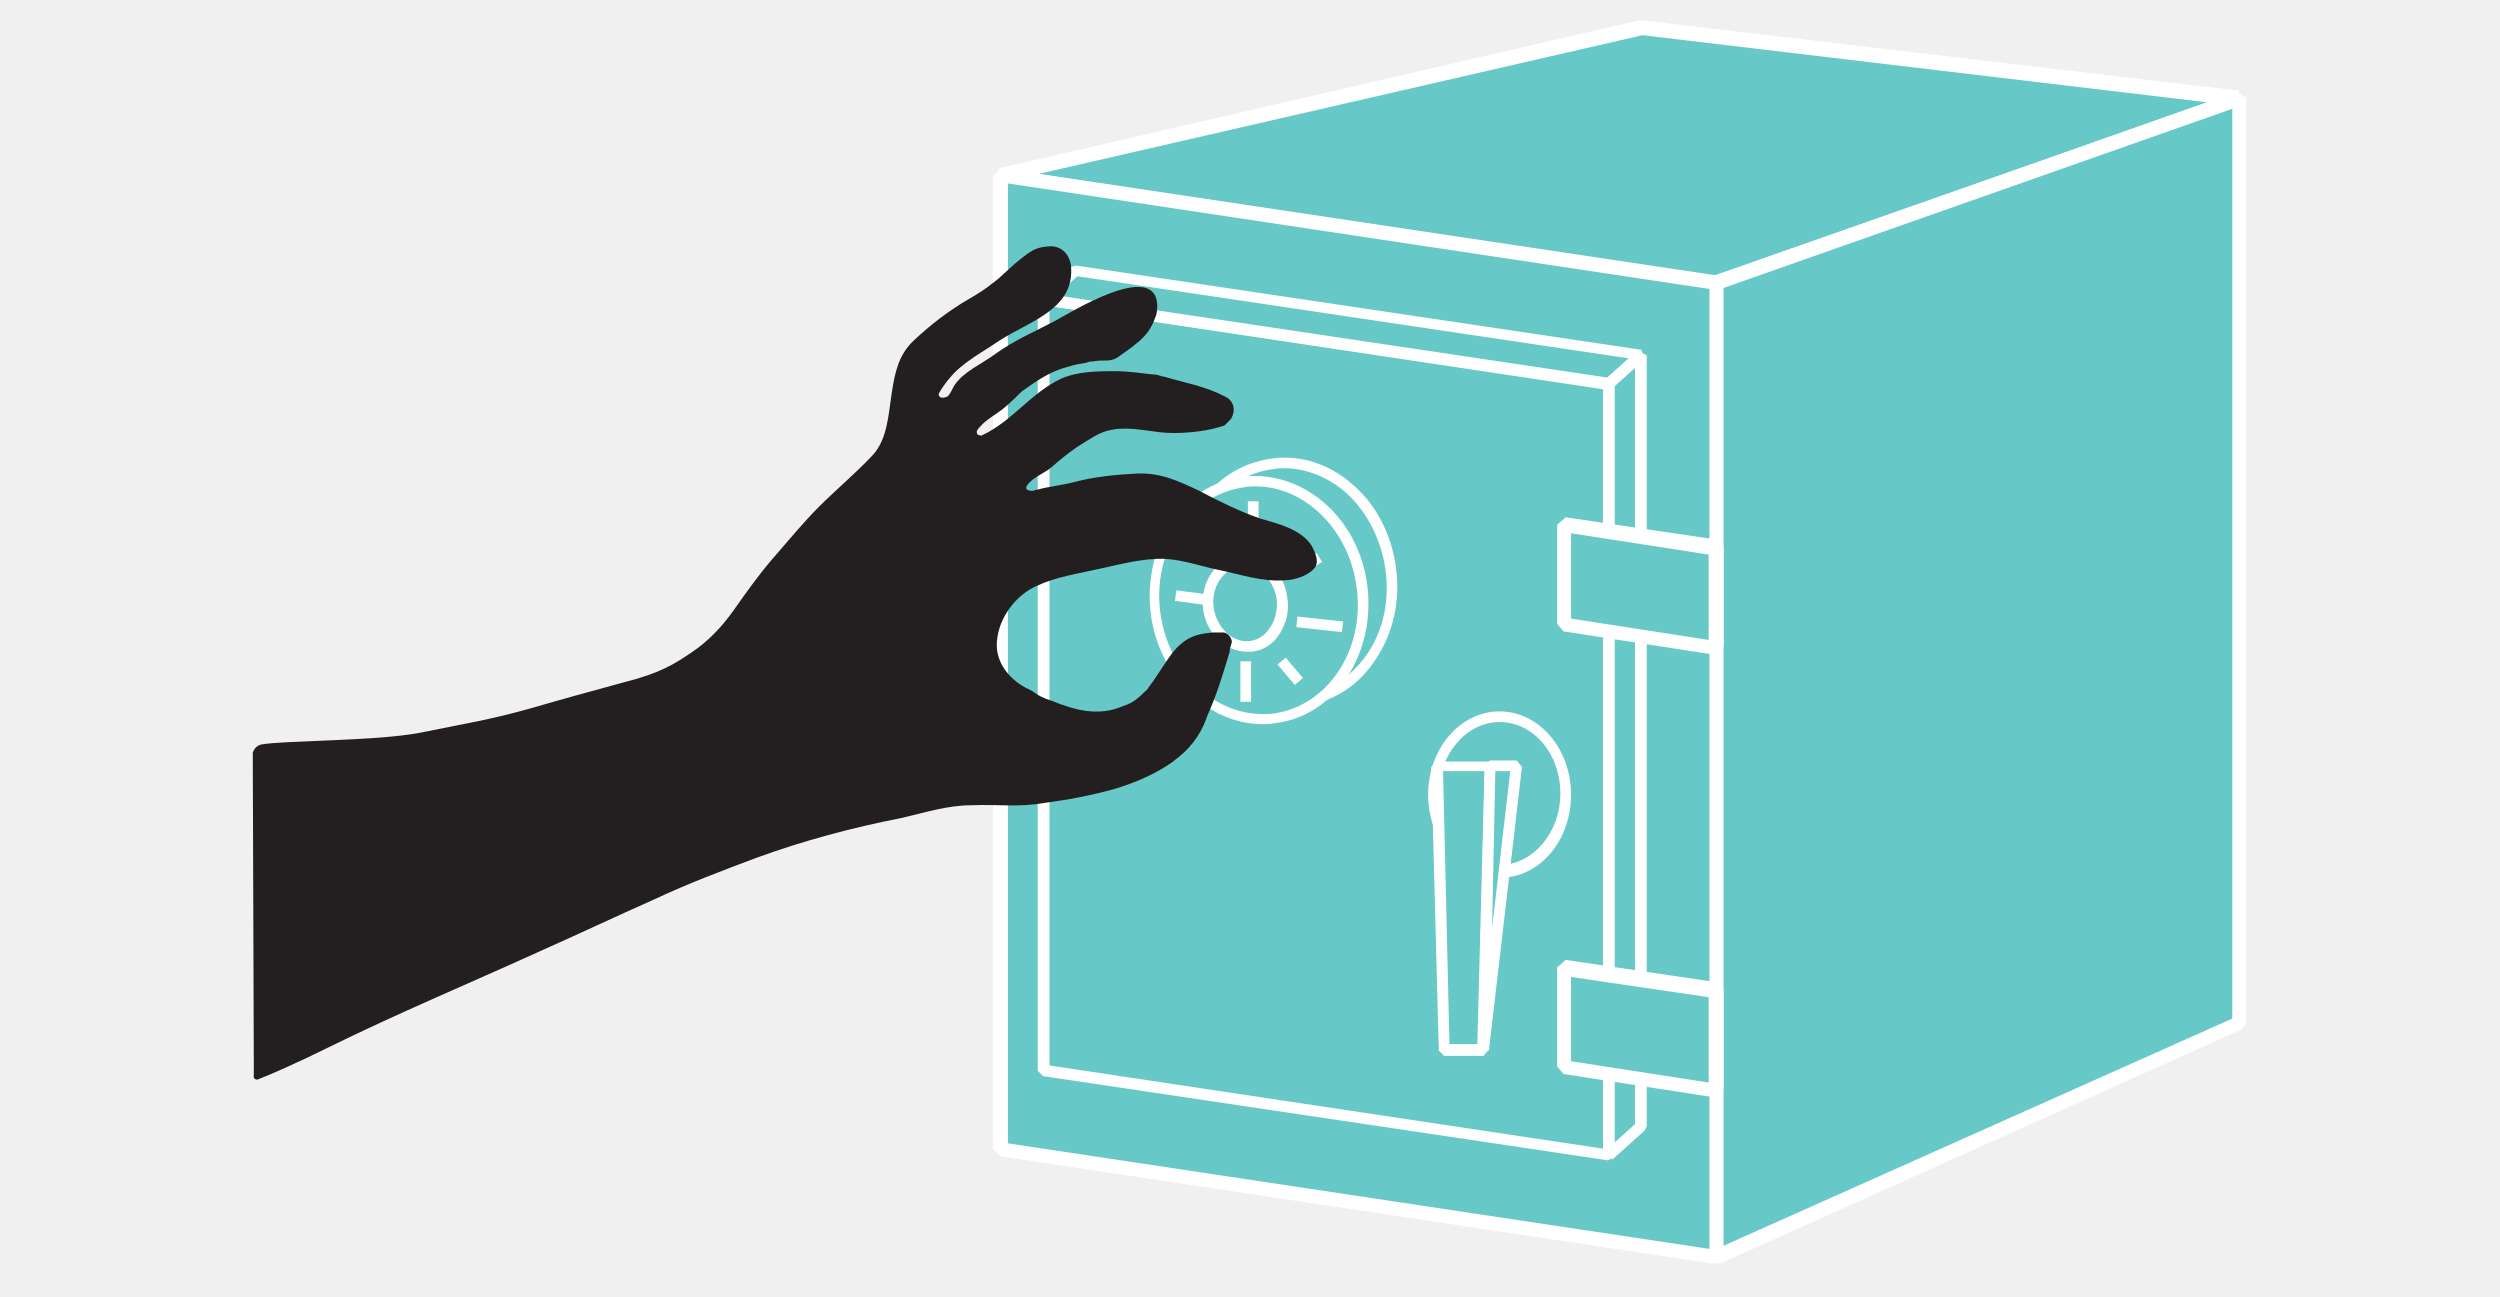
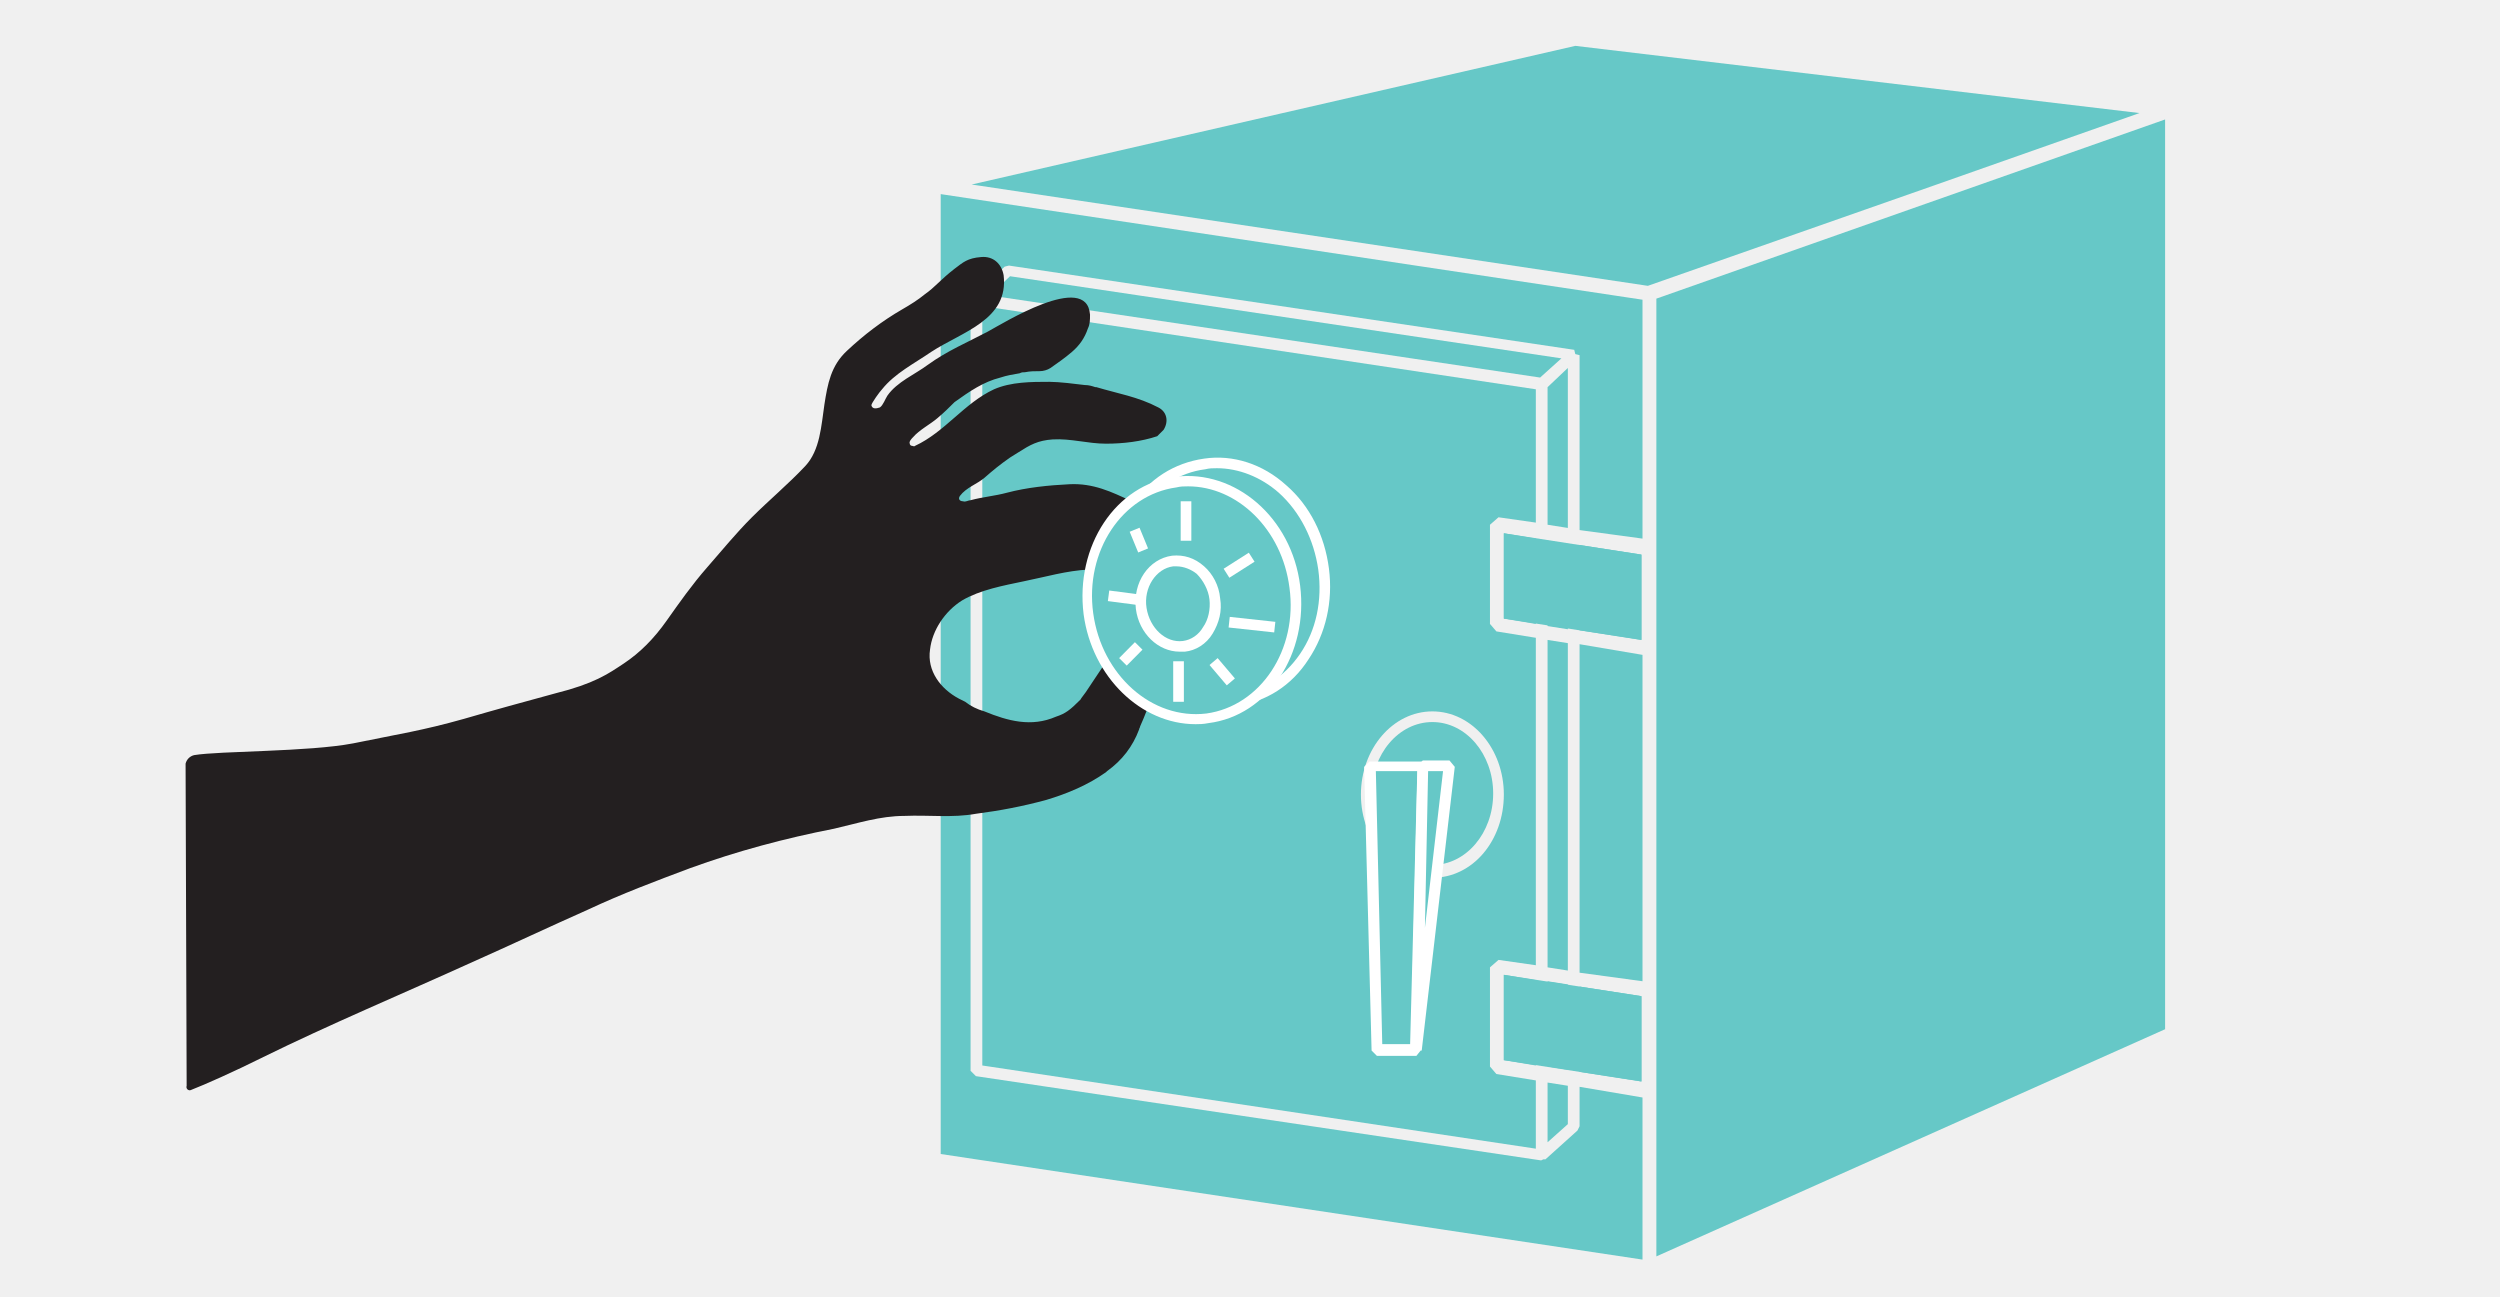
<svg xmlns="http://www.w3.org/2000/svg" version="1.1" id="Layer_1" x="0px" y="0px" viewBox="0 0 234.4 121.6" style="enable-background:new 0 0 234.4 121.6;" xml:space="preserve">
  <style type="text/css">
	.st0{fill:#66C8C7;}
- 	.st1{fill:#FFFFFF;}
- 	.st2{fill:#231F20;}
+ 	.st1{fill:#231F20;}
+ 	.st2{fill:#FFFFFF;}
</style>
  <g>
+     <path class="st0" d="M140.5,48.5l3.5,0.5V36.5l-51.9-7.8v71.2l51.9,7.8v-6.4l-3.7-0.6l-0.6-0.7v-9.3l0.8-0.7l3.5,0.5V59.8l-3.7-0.6   l-0.6-0.7v-9.3L140.5,48.5z M141,74.5c0,4.3-2.9,7.8-6.7,7.8c-3.7,0-6.7-3.5-6.7-7.8s3-7.8,6.7-7.8S141,70.2,141,74.5z" />
+   </g>
+   <g>
+     <polygon class="st0" points="141,58 144,58.5 144,50.5 141,50  " />
+     <polygon class="st0" points="92.8,27.7 144.4,35.4 146.4,33.6 94.7,25.9  " />
+     <polygon class="st0" points="145.1,58.7 147,59 147,51 145.1,50.7  " />
+     <polygon class="st0" points="147,34.5 145.1,36.3 145.1,49.2 147,49.5  " />
+     <polygon class="st0" points="155.3,28 155.3,51.3 155.3,60.6 155.3,117.8 203,96.5 203,11.2  " />
+     <polygon class="st0" points="147,101.8 145.1,101.5 145.1,107.1 147,105.4  " />
+     <polygon class="st0" points="148.1,51.1 148.1,59.1 153.9,60 153.9,52  " />
+     <polygon class="st0" points="141,99.4 144,99.9 144,91.9 141,91.4  " />
+     <polygon class="st0" points="145.1,100 147,100.3 147,92.3 145.1,92  " />
+     <polygon class="st0" points="148.1,92.5 148.1,100.5 153.9,101.4 153.9,93.4  " />
+     <polygon class="st0" points="148.1,101.9 148.1,105.6 147.9,106 144.9,108.7 144.7,108.7 144.5,108.8 91.5,100.9 91,100.4 91,28.1    91.2,27.9 91.2,27.7 94.2,25 94.6,24.9 147.6,32.8 147.7,33.2 148.1,33.3 148.1,49.7 154,50.5 154,28.1 88.2,18.2 88.2,108.2    154,118.1 154,102.9  " />
+     <polygon class="st0" points="148.1,91.2 154,92 154,61.4 148.1,60.4  " />
+     <polygon class="st0" points="145.1,60 145.1,90.7 147,91 147,60.3  " />
+   </g>
+   <g>
+     <path class="st1" d="M108.4,60.3c0.4,0,0.8,0.5,0.8,0.9l-0.2,0.7c0,0.1,0,0.1,0,0.2c-0.7,2.3-1.2,4-2.1,6c0,0.1-0.1,0.2-0.1,0.3   c-0.6,1.6-1.6,2.9-3,3.9l-0.1,0.1c-1.7,1.2-3.6,2-5.6,2.6c-2.2,0.6-4.3,1-6.6,1.3c-2.2,0.4-4.4,0.1-6.7,0.2c-2.3,0-4.4,0.7-6.6,1.2   c-4.6,0.9-9.1,2.1-13.5,3.7c-3.2,1.2-6.4,2.4-9.6,3.9c-3.6,1.6-7.2,3.3-10.8,4.9c-6.6,3-13.3,5.8-19.8,9c-2.4,1.2-5.3,2.5-6.6,3   c-0.2,0.1-0.5-0.1-0.4-0.4l-0.1-30.2c0.1-0.4,0.4-0.7,0.8-0.8c2.4-0.4,10.7-0.3,14.9-1.1c4.4-0.9,6.5-1.2,10.4-2.3   c3.1-0.9,5.3-1.5,8.6-2.4c3.6-0.9,4.9-1.8,6.4-2.8s2.8-2.3,4-4s2.4-3.4,3.8-5s2.7-3.2,4.2-4.7c1.6-1.6,3.4-3.1,5-4.8   c1.4-1.5,1.5-3.8,1.8-5.8c0.3-1.9,0.6-3.6,2.1-5c1.6-1.5,3.3-2.8,5.2-3.9c0.7-0.4,1.5-0.9,2.1-1.4c1-0.7,1.5-1.4,2.8-2.4   c0.8-0.6,1.2-1,2.5-1.1c1.1-0.1,1.9,0.6,2.1,1.7c0.5,4.2-3.9,5.3-6.8,7.2c-1.6,1.1-3.4,2-4.6,3.5c-0.2,0.2-1,1.3-1,1.5   c0.1,0.4,0.5,0.3,0.8,0.2c0.3-0.2,0.5-0.8,0.7-1.1c0.9-1.3,2.6-2,3.8-2.9c1.8-1.3,3.7-2.1,5.6-3.1c1.3-0.7,9.3-5.7,9.6-1.6   c0,0.5,0,0.9-0.2,1.3c-0.3,0.9-0.8,1.6-1.5,2.2s-1.3,1-2,1.5c-0.3,0.2-0.7,0.3-1,0.3c-0.5,0-0.9,0-1.4,0.1c-0.2,0-0.3,0-0.5,0.1   c-0.6,0.1-1.2,0.2-1.8,0.4c-1.6,0.4-2.9,1.3-4.3,2.3l0,0c-0.5,0.5-1,1-1.6,1.5c-0.7,0.6-1.7,1.1-2.3,1.8c-0.1,0.1-0.4,0.4-0.3,0.6   c0,0.1,0.1,0.2,0.2,0.2s0.2,0.1,0.3,0c2.8-1.3,4.6-4,7.4-5.3c1.6-0.7,3.5-0.7,5.2-0.7c0.9,0,2.5,0.2,3.3,0.3c0.4,0,0.7,0.1,1,0.2   c0.1,0,0.1,0,0.1,0c2,0.6,3.9,0.9,5.8,1.9c0.8,0.4,1,1.3,0.5,2.1c-0.2,0.2-0.4,0.4-0.6,0.6l0,0c-1.5,0.5-3.2,0.7-4.8,0.7   c-1.7,0-3.3-0.5-5-0.4c-1.4,0.1-2.1,0.5-3.2,1.2c-0.3,0.2-0.5,0.3-0.8,0.5c-1,0.7-1.6,1.2-2.4,1.9c-0.7,0.6-1.7,0.9-2.3,1.7   c-0.2,0.3,0,0.5,0.3,0.5c0.2,0.1,0.5-0.1,0.7-0.1c1.1-0.3,2.3-0.4,3.4-0.7c1.9-0.5,3.9-0.7,5.9-0.8c2.2-0.1,3.9,0.7,5.8,1.6   c1.9,1,3.7,1.9,5.7,2.6c1.7,0.5,3.9,1,4.9,2.6c0.3,0.6,0.7,1.4,0.3,2c-0.6,0.8-2,1.2-2.8,1.2c-2.1,0.2-4.4-0.6-6.4-1   c-1.9-0.4-3.7-1.1-5.7-1c-2.1,0.1-4.1,0.7-6.1,1.1c-1.9,0.4-4.1,0.8-5.8,1.8c-1.6,1-2.8,2.8-3,4.6c-0.3,2,1,3.7,2.7,4.6   c0.2,0.1,0.4,0.2,0.6,0.3l0,0c0.5,0.4,1.1,0.7,1.8,0.9c2.2,0.9,4.4,1.5,6.7,0.5c0.9-0.3,1.3-0.6,2.3-1.6c0.1-0.2,0.3-0.4,0.5-0.7   c0.4-0.6,0.8-1.2,1.2-1.8c0.4-0.6,0.8-1.2,1.4-1.7c0.9-0.8,1.8-1,3.1-1.1l0,0H108.4z" />
+   </g>
+   <polygon class="st0" points="181.3,17.4 200.6,10.6 147.7,4.3 91.1,17.3 154.5,26.8 " />
+   <g>
+     <ellipse transform="matrix(0.9914 -0.1311 0.1311 0.9914 -6.1749 15.4654)" class="st0" cx="114.4" cy="54.6" rx="9.8" ry="11.2" />
+     <path class="st2" d="M114.7,66.2c-2.3,0-4.6-0.9-6.5-2.5c-2.2-1.9-3.6-4.7-4-7.8s0.3-6.1,1.9-8.5c1.6-2.5,4-4,6.8-4.4   c2.7-0.4,5.5,0.5,7.7,2.5c2.2,1.9,3.6,4.7,4,7.8l0,0c0.4,3.1-0.3,6.1-1.9,8.5c-1.6,2.5-4,4-6.8,4.4   C115.5,66.2,115.1,66.2,114.7,66.2z M114.1,43.9c-0.4,0-0.7,0-1.1,0.1c-2.4,0.3-4.6,1.7-6.1,3.9s-2.1,5-1.7,7.9   c0.4,2.8,1.7,5.4,3.7,7.2c2,1.8,4.4,2.5,6.9,2.2c2.4-0.3,4.6-1.7,6.1-3.9c1.5-2.2,2.1-5,1.7-7.9l0,0c-0.4-2.8-1.7-5.4-3.7-7.2   C118.2,44.7,116.1,43.9,114.1,43.9z" />
+   </g>
+   <g>
+     <ellipse transform="matrix(0.9914 -0.1311 0.1311 0.9914 -6.4217 15.1261)" class="st0" cx="111.7" cy="56.3" rx="9.8" ry="11.2" />
+     <path class="st2" d="M112.1,67.9c-5.1,0-9.7-4.4-10.5-10.3c-0.8-6.4,3-12.2,8.6-12.9c5.6-0.7,10.9,3.8,11.7,10.2l0,0   c0.8,6.4-3,12.2-8.6,12.9C112.8,67.9,112.4,67.9,112.1,67.9z M111.4,45.6c-0.4,0-0.7,0-1.1,0.1c-5.1,0.7-8.6,6-7.8,11.8   c0.8,5.8,5.5,10,10.6,9.4c5.1-0.7,8.6-6,7.8-11.8l0,0C120.2,49.6,116,45.6,111.4,45.6z" />
+   </g>
+   <g>
+     <ellipse transform="matrix(0.9914 -0.1311 0.1311 0.9914 -6.4703 14.9707)" class="st0" cx="110.5" cy="56.6" rx="3.5" ry="4" />
+     <path class="st2" d="M110.6,61.1c-2,0-3.8-1.7-4.1-4c-0.3-2.5,1.2-4.7,3.4-5c1.1-0.1,2.1,0.2,3,1c0.8,0.7,1.4,1.8,1.5,3   c0.2,1.2-0.1,2.3-0.7,3.3s-1.6,1.6-2.6,1.7C110.9,61.1,110.7,61.1,110.6,61.1z M110.3,53.1c-0.1,0-0.2,0-0.3,0   c-1.6,0.2-2.8,2-2.5,3.9s1.8,3.3,3.4,3.1c0.8-0.1,1.5-0.6,1.9-1.3c0.5-0.7,0.7-1.7,0.6-2.6c-0.1-0.9-0.6-1.8-1.2-2.4   C111.7,53.4,111,53.1,110.3,53.1z" />
+   </g>
+   <g>
+     <rect x="110.7" y="47" class="st2" width="1" height="3.7" />
+   </g>
+   <g>
+     <rect x="116.9" y="56.4" transform="matrix(0.1079 -0.9942 0.9942 0.1079 46.5074 168.97)" class="st2" width="1" height="4.3" />
+   </g>
+   <g>
+     <rect x="104.8" y="54.7" transform="matrix(0.1297 -0.9916 0.9916 0.1297 36.0403 153.1835)" class="st2" width="1" height="2.8" />
+   </g>
+   <g>
+     <rect x="110" y="62" class="st2" width="1" height="3.8" />
+   </g>
+   <g>
+     <rect x="114.8" y="52.5" transform="matrix(0.8435 -0.5372 0.5372 0.8435 -10.3091 70.7123)" class="st2" width="2.8" height="1" />
+   </g>
+   <g>
+     <rect x="106.3" y="49.6" transform="matrix(0.9247 -0.3807 0.3807 0.9247 -11.2602 44.4621)" class="st2" width="1" height="2.1" />
+   </g>
+   <g>
+     <rect x="114.1" y="61.7" transform="matrix(0.7624 -0.6471 0.6471 0.7624 -13.5119 89.1459)" class="st2" width="1" height="2.5" />
+   </g>
+   <g>
+     <rect x="105" y="60.8" transform="matrix(0.7035 -0.7107 0.7107 0.7035 -12.1469 93.5541)" class="st2" width="2.1" height="1" />
+   </g>
+   <polygon class="st0" points="153.9,60 153.9,52 141,50 141,58 " />
+   <polygon class="st0" points="153.9,101.4 153.9,93.4 141,91.4 141,99.4 " />
+   <ellipse class="st0" cx="134.3" cy="74.4" rx="5.7" ry="6.7" />
+   <g>
    <g>
-       <polygon class="st0" points="160.9,26.5 93.8,16.5 154,2.6 209.9,9.2   " />
-       <path class="st1" d="M160.8,27.2L93.7,17.1l-0.1-1.3l60.1-13.9l0.2,0l56,6.6l0.1,1.3l-49,17.3L160.8,27.2z M97.4,16.3l63.4,9.5    L207,9.6l-53-6.3L97.4,16.3z" />
+       <polygon class="st0" points="133.4,71.8 128.4,71.8 129.1,98.4 132.8,98.4   " />
+       <path class="st2" d="M132.8,99h-3.7l-0.5-0.5l-0.7-26.6l0.5-0.5h5l0.5,0.5l-0.7,26.6L132.8,99z M129.6,97.9h2.7l0.6-25.6H129    L129.6,97.9z" />
    </g>
    <g>
-       <polygon class="st0" points="160.9,117.9 93.8,107.8 93.8,16.5 160.9,26.5   " />
-       <path class="st1" d="M160.8,118.5l-67.1-10.1l-0.6-0.7V16.5l0.8-0.7L161,25.9l0.6,0.7v91.3L160.8,118.5z M94.5,107.2l65.8,9.9v-90    l-65.8-9.9V107.2z" />
-     </g>
-     <g>
-       <polygon class="st0" points="160.9,117.9 209.9,95.9 209.9,9.2 160.9,26.5   " />
-       <path class="st1" d="M161.2,118.5l-0.9-0.6V26.5l0.4-0.6l49-17.3l0.9,0.6v86.7l-0.4,0.6L161.2,118.5z M161.6,27v89.8l47.7-21.3    V10.2L161.6,27z" />
-     </g>
-     <g>
-       <polygon class="st0" points="150.9,108.3 97.9,100.4 97.9,28.1 150.9,36   " />
-       <path class="st1" d="M150.8,108.8l-53-7.9l-0.5-0.5V28.1l0.6-0.5l53,7.9l0.5,0.5v72.3L150.8,108.8z M98.4,99.9l51.9,7.8V36.5    l-51.9-7.8V99.9z" />
-     </g>
-     <g>
-       <polygon class="st0" points="97.9,28.1 100.9,25.4 153.8,33.3 150.9,36   " />
-       <path class="st1" d="M150.8,36.5l-53-7.9l-0.3-0.9l3-2.7l0.4-0.1l53,7.9l0.3,0.9l-3,2.7L150.8,36.5z M99.1,27.7l51.6,7.7l2-1.8    L101,25.9L99.1,27.7z" />
-     </g>
-     <g>
-       <polygon class="st0" points="150.9,108.3 153.8,105.6 153.8,33.3 150.9,36   " />
-       <path class="st1" d="M151.2,108.7l-0.9-0.4V36l0.2-0.4l3-2.7l0.9,0.4v72.3l-0.2,0.4L151.2,108.7z M151.4,36.2v70.9l1.9-1.7V34.5    L151.4,36.2z" />
-     </g>
-     <g>
-       <ellipse transform="matrix(0.9914 -0.1311 0.1311 0.9914 -6.1129 16.2914)" class="st0" cx="120.7" cy="54.6" rx="9.8" ry="11.2" />
-       <path class="st1" d="M121,66.2c-2.3,0-4.6-0.9-6.5-2.5c-2.2-1.9-3.6-4.7-4-7.8c-0.4-3.1,0.3-6.1,1.9-8.5c1.6-2.5,4-4,6.8-4.4    c2.7-0.4,5.5,0.5,7.7,2.5c2.2,1.9,3.6,4.7,4,7.8l0,0c0.4,3.1-0.3,6.1-1.9,8.5c-1.6,2.5-4,4-6.8,4.4    C121.8,66.2,121.4,66.2,121,66.2z M120.4,43.9c-0.4,0-0.7,0-1.1,0.1c-2.4,0.3-4.6,1.7-6.1,3.9c-1.5,2.2-2.1,5-1.7,7.9    c0.4,2.8,1.7,5.4,3.7,7.2c2,1.8,4.4,2.5,6.9,2.2c2.4-0.3,4.6-1.7,6.1-3.9c1.5-2.2,2.1-5,1.7-7.9l0,0c-0.4-2.8-1.7-5.4-3.7-7.2    C124.5,44.7,122.4,43.9,120.4,43.9z" />
-     </g>
-     <g>
-       <ellipse transform="matrix(0.9914 -0.1311 0.1311 0.9914 -6.3593 15.9568)" class="st0" cx="118" cy="56.3" rx="9.8" ry="11.2" />
-       <path class="st1" d="M118.4,67.9c-5.1,0-9.7-4.4-10.5-10.3c-0.8-6.4,3-12.2,8.6-12.9c5.6-0.7,10.9,3.8,11.7,10.2l0,0    c0.8,6.4-3,12.2-8.6,12.9C119.1,67.9,118.7,67.9,118.4,67.9z M117.7,45.6c-0.4,0-0.7,0-1.1,0.1c-5.1,0.7-8.6,6-7.8,11.8    c0.8,5.8,5.5,10,10.6,9.4c5.1-0.7,8.6-6,7.8-11.8l0,0C126.5,49.6,122.3,45.6,117.7,45.6z" />
-     </g>
-     <g>
-       <ellipse transform="matrix(0.9914 -0.1311 0.1311 0.9914 -6.4137 15.7939)" class="st0" cx="116.8" cy="56.6" rx="3.5" ry="4" />
-       <path class="st1" d="M116.9,61.1c-2,0-3.8-1.7-4.1-4c-0.3-2.5,1.2-4.7,3.4-5c1.1-0.1,2.1,0.2,3,1c0.8,0.7,1.4,1.8,1.5,3    c0.2,1.2-0.1,2.3-0.7,3.3c-0.6,1-1.6,1.6-2.6,1.7C117.2,61.1,117,61.1,116.9,61.1z M116.6,53.1c-0.1,0-0.2,0-0.3,0    c-1.6,0.2-2.8,2-2.5,3.9c0.3,1.9,1.8,3.3,3.4,3.1c0.8-0.1,1.5-0.6,1.9-1.3c0.5-0.7,0.7-1.7,0.6-2.6c-0.1-0.9-0.6-1.8-1.2-2.4    C118,53.4,117.3,53.1,116.6,53.1z" />
-     </g>
-     <g>
-       <ellipse class="st0" cx="140.6" cy="74.4" rx="6.2" ry="7.3" />
-       <path class="st1" d="M140.6,82.3c-3.7,0-6.7-3.5-6.7-7.8s3-7.8,6.7-7.8c3.7,0,6.7,3.5,6.7,7.8S144.4,82.3,140.6,82.3z M140.6,67.7    c-3.1,0-5.7,3-5.7,6.7c0,3.7,2.6,6.7,5.7,6.7c3.1,0,5.7-3,5.7-6.7C146.3,70.7,143.8,67.7,140.6,67.7z" />
-     </g>
-     <g>
-       <polygon class="st0" points="139.7,71.8 134.7,71.8 135.4,98.4 139.1,98.4   " />
-       <path class="st1" d="M139.1,99h-3.7l-0.5-0.5l-0.7-26.6l0.5-0.5h5l0.5,0.5l-0.7,26.6L139.1,99z M135.9,97.9h2.7l0.6-25.6h-3.9    L135.9,97.9z" />
-     </g>
-     <g>
-       <polygon class="st0" points="139.1,98.4 142.2,71.8 139.7,71.8   " />
-       <path class="st1" d="M139.6,98.5l-1.1-0.1l0.7-26.6l0.5-0.5h2.5l0.5,0.6L139.6,98.5z M140.2,72.3L139.9,87l1.7-14.7H140.2z" />
-     </g>
-     <g>
-       <rect x="117" y="47" class="st1" width="1" height="3.7" />
-     </g>
-     <g>
-       <rect x="123.2" y="56.4" transform="matrix(0.1079 -0.9942 0.9942 0.1079 52.1796 175.2027)" class="st1" width="1" height="4.3" />
-     </g>
-     <g>
-       <rect x="111.1" y="54.6" transform="matrix(0.1297 -0.9916 0.9916 0.1297 41.6116 159.4271)" class="st1" width="1" height="2.8" />
-     </g>
-     <g>
-       <rect x="116.3" y="62" class="st1" width="1" height="3.8" />
-     </g>
-     <g>
-       <rect x="121.1" y="52.5" transform="matrix(0.8435 -0.5372 0.5372 0.8435 -9.2879 74.1134)" class="st1" width="2.8" height="1" />
-     </g>
-     <g>
-       <rect x="112.6" y="49.6" transform="matrix(0.9247 -0.3807 0.3807 0.9247 -10.7695 46.883)" class="st1" width="1" height="2.1" />
-     </g>
-     <g>
-       <rect x="120.5" y="61.7" transform="matrix(0.7624 -0.6471 0.6471 0.7624 -12.0122 93.2456)" class="st1" width="1" height="2.5" />
-     </g>
-     <g>
-       <rect x="111.3" y="60.8" transform="matrix(0.7035 -0.7107 0.7107 0.7035 -10.2226 98.024)" class="st1" width="2.1" height="1" />
-     </g>
-     <g>
-       <polygon class="st0" points="146.7,49.2 146.7,58.6 160.9,60.7 160.9,51.4   " />
-       <path class="st1" d="M160.8,61.4l-14.2-2.2l-0.6-0.7v-9.3l0.8-0.7l14.2,2.1l0.6,0.7v9.3L160.8,61.4z M147.3,58l12.9,2v-8L147.3,50    V58z" />
-     </g>
-     <g>
-       <polygon class="st0" points="146.7,90.7 146.7,100 160.9,102.2 160.9,92.9   " />
-       <path class="st1" d="M160.8,102.9l-14.2-2.2L146,100v-9.3l0.8-0.7l14.2,2.1l0.6,0.7v9.3L160.8,102.9z M147.3,99.5l12.9,2v-8    l-12.9-1.9V99.5z" />
-     </g>
-     <g>
-       <path class="st2" d="M114.7,59.3c0.4,0,0.8,0.5,0.8,0.9l-0.2,0.7c0,0.1,0,0.1,0,0.2c-0.7,2.3-1.2,4-2.1,6c0,0.1-0.1,0.2-0.1,0.3    c-0.6,1.6-1.6,2.9-3,3.9c0,0-0.1,0.1-0.1,0.1c-1.7,1.2-3.6,2-5.6,2.6c-2.2,0.6-4.3,1-6.6,1.3c-2.2,0.4-4.4,0.1-6.7,0.2    c-2.3,0-4.4,0.7-6.6,1.2c-4.6,0.9-9.1,2.1-13.5,3.7c-3.2,1.2-6.4,2.4-9.6,3.9c-3.6,1.6-7.2,3.3-10.8,4.9c-6.6,3-13.3,5.8-19.8,9    c-2.4,1.2-5.3,2.5-6.6,3c-0.2,0.1-0.5-0.1-0.4-0.4l-0.1-30.2c0.1-0.4,0.4-0.7,0.8-0.8c2.4-0.4,10.7-0.3,14.9-1.1    c4.4-0.9,6.5-1.2,10.4-2.3c3.1-0.9,5.3-1.5,8.6-2.4c3.6-0.9,4.9-1.8,6.4-2.8c1.5-1,2.8-2.3,4-4c1.2-1.7,2.4-3.4,3.8-5    c1.4-1.6,2.7-3.2,4.2-4.7c1.6-1.6,3.4-3.1,5-4.8c1.4-1.5,1.5-3.8,1.8-5.8c0.3-1.9,0.6-3.6,2.1-5c1.6-1.5,3.3-2.8,5.2-3.9    c0.7-0.4,1.5-0.9,2.1-1.4c1-0.7,1.5-1.4,2.8-2.4c0.8-0.6,1.2-1,2.5-1.1c1.1-0.1,1.9,0.6,2.1,1.7c0.5,4.2-3.9,5.3-6.8,7.2    C92,33.1,90.2,34,89,35.5c-0.2,0.2-1,1.3-1,1.5c0.1,0.4,0.5,0.3,0.8,0.2c0.3-0.2,0.5-0.8,0.7-1.1c0.9-1.3,2.6-2,3.8-2.9    c1.8-1.3,3.7-2.1,5.6-3.1c1.3-0.7,9.3-5.7,9.6-1.6c0,0.5,0,0.9-0.2,1.3c-0.3,0.9-0.8,1.6-1.5,2.2c-0.7,0.6-1.3,1-2,1.5    c-0.3,0.2-0.7,0.3-1,0.3c-0.5,0-0.9,0-1.4,0.1c-0.2,0-0.3,0-0.5,0.1c-0.6,0.1-1.2,0.2-1.8,0.4c-1.6,0.4-2.9,1.3-4.3,2.3l0,0    c-0.5,0.5-1,1-1.6,1.5c-0.7,0.6-1.7,1.1-2.3,1.8c-0.1,0.1-0.4,0.4-0.3,0.6c0,0.1,0.1,0.2,0.2,0.2c0.1,0,0.2,0.1,0.3,0    c2.8-1.3,4.6-4,7.4-5.3c1.6-0.7,3.5-0.7,5.2-0.7c0.9,0,2.5,0.2,3.3,0.3c0.4,0,0.7,0.1,1,0.2c0.1,0,0.1,0,0.1,0    c2,0.6,3.9,0.9,5.8,1.9c0.8,0.4,1,1.3,0.5,2.1c-0.2,0.2-0.4,0.4-0.6,0.6l0,0c-1.5,0.5-3.2,0.7-4.8,0.7c-1.7,0-3.3-0.5-5-0.4    c-1.4,0.1-2.1,0.5-3.2,1.2c-0.3,0.2-0.5,0.3-0.8,0.5c-1,0.7-1.6,1.2-2.4,1.9c-0.7,0.6-1.7,0.9-2.3,1.7c-0.2,0.3,0,0.5,0.3,0.5    c0.2,0.1,0.5-0.1,0.7-0.1c1.1-0.3,2.3-0.4,3.4-0.7c1.9-0.5,3.9-0.7,5.9-0.8c2.2-0.1,3.9,0.7,5.8,1.6c1.9,1,3.7,1.9,5.7,2.6    c1.7,0.5,3.9,1,4.9,2.6c0.3,0.6,0.7,1.4,0.3,2c-0.6,0.8-2,1.2-2.8,1.2c-2.1,0.2-4.4-0.6-6.4-1c-1.9-0.4-3.7-1.1-5.7-1    c-2.1,0.1-4.1,0.7-6.1,1.1c-1.9,0.4-4.1,0.8-5.8,1.8c-1.6,1-2.8,2.8-3,4.6c-0.3,2,1,3.7,2.7,4.6c0.2,0.1,0.4,0.2,0.6,0.3l0,0    c0.5,0.4,1.1,0.7,1.8,0.9c2.2,0.9,4.4,1.5,6.7,0.5c0.9-0.3,1.3-0.6,2.3-1.6c0.1-0.2,0.3-0.4,0.5-0.7c0.4-0.6,0.8-1.2,1.2-1.8    c0.4-0.6,0.8-1.2,1.4-1.7c0.9-0.8,1.8-1,3.1-1.1h0L114.7,59.3z" />
+       <polygon class="st0" points="132.8,98.4 135.9,71.8 133.4,71.8   " />
+       <path class="st2" d="M133.3,98.5l-1.1-0.1l0.7-26.6l0.5-0.5h2.5l0.5,0.6L133.3,98.5z M133.9,72.3L133.6,87l1.7-14.7H133.9z" />
    </g>
  </g>
</svg>
